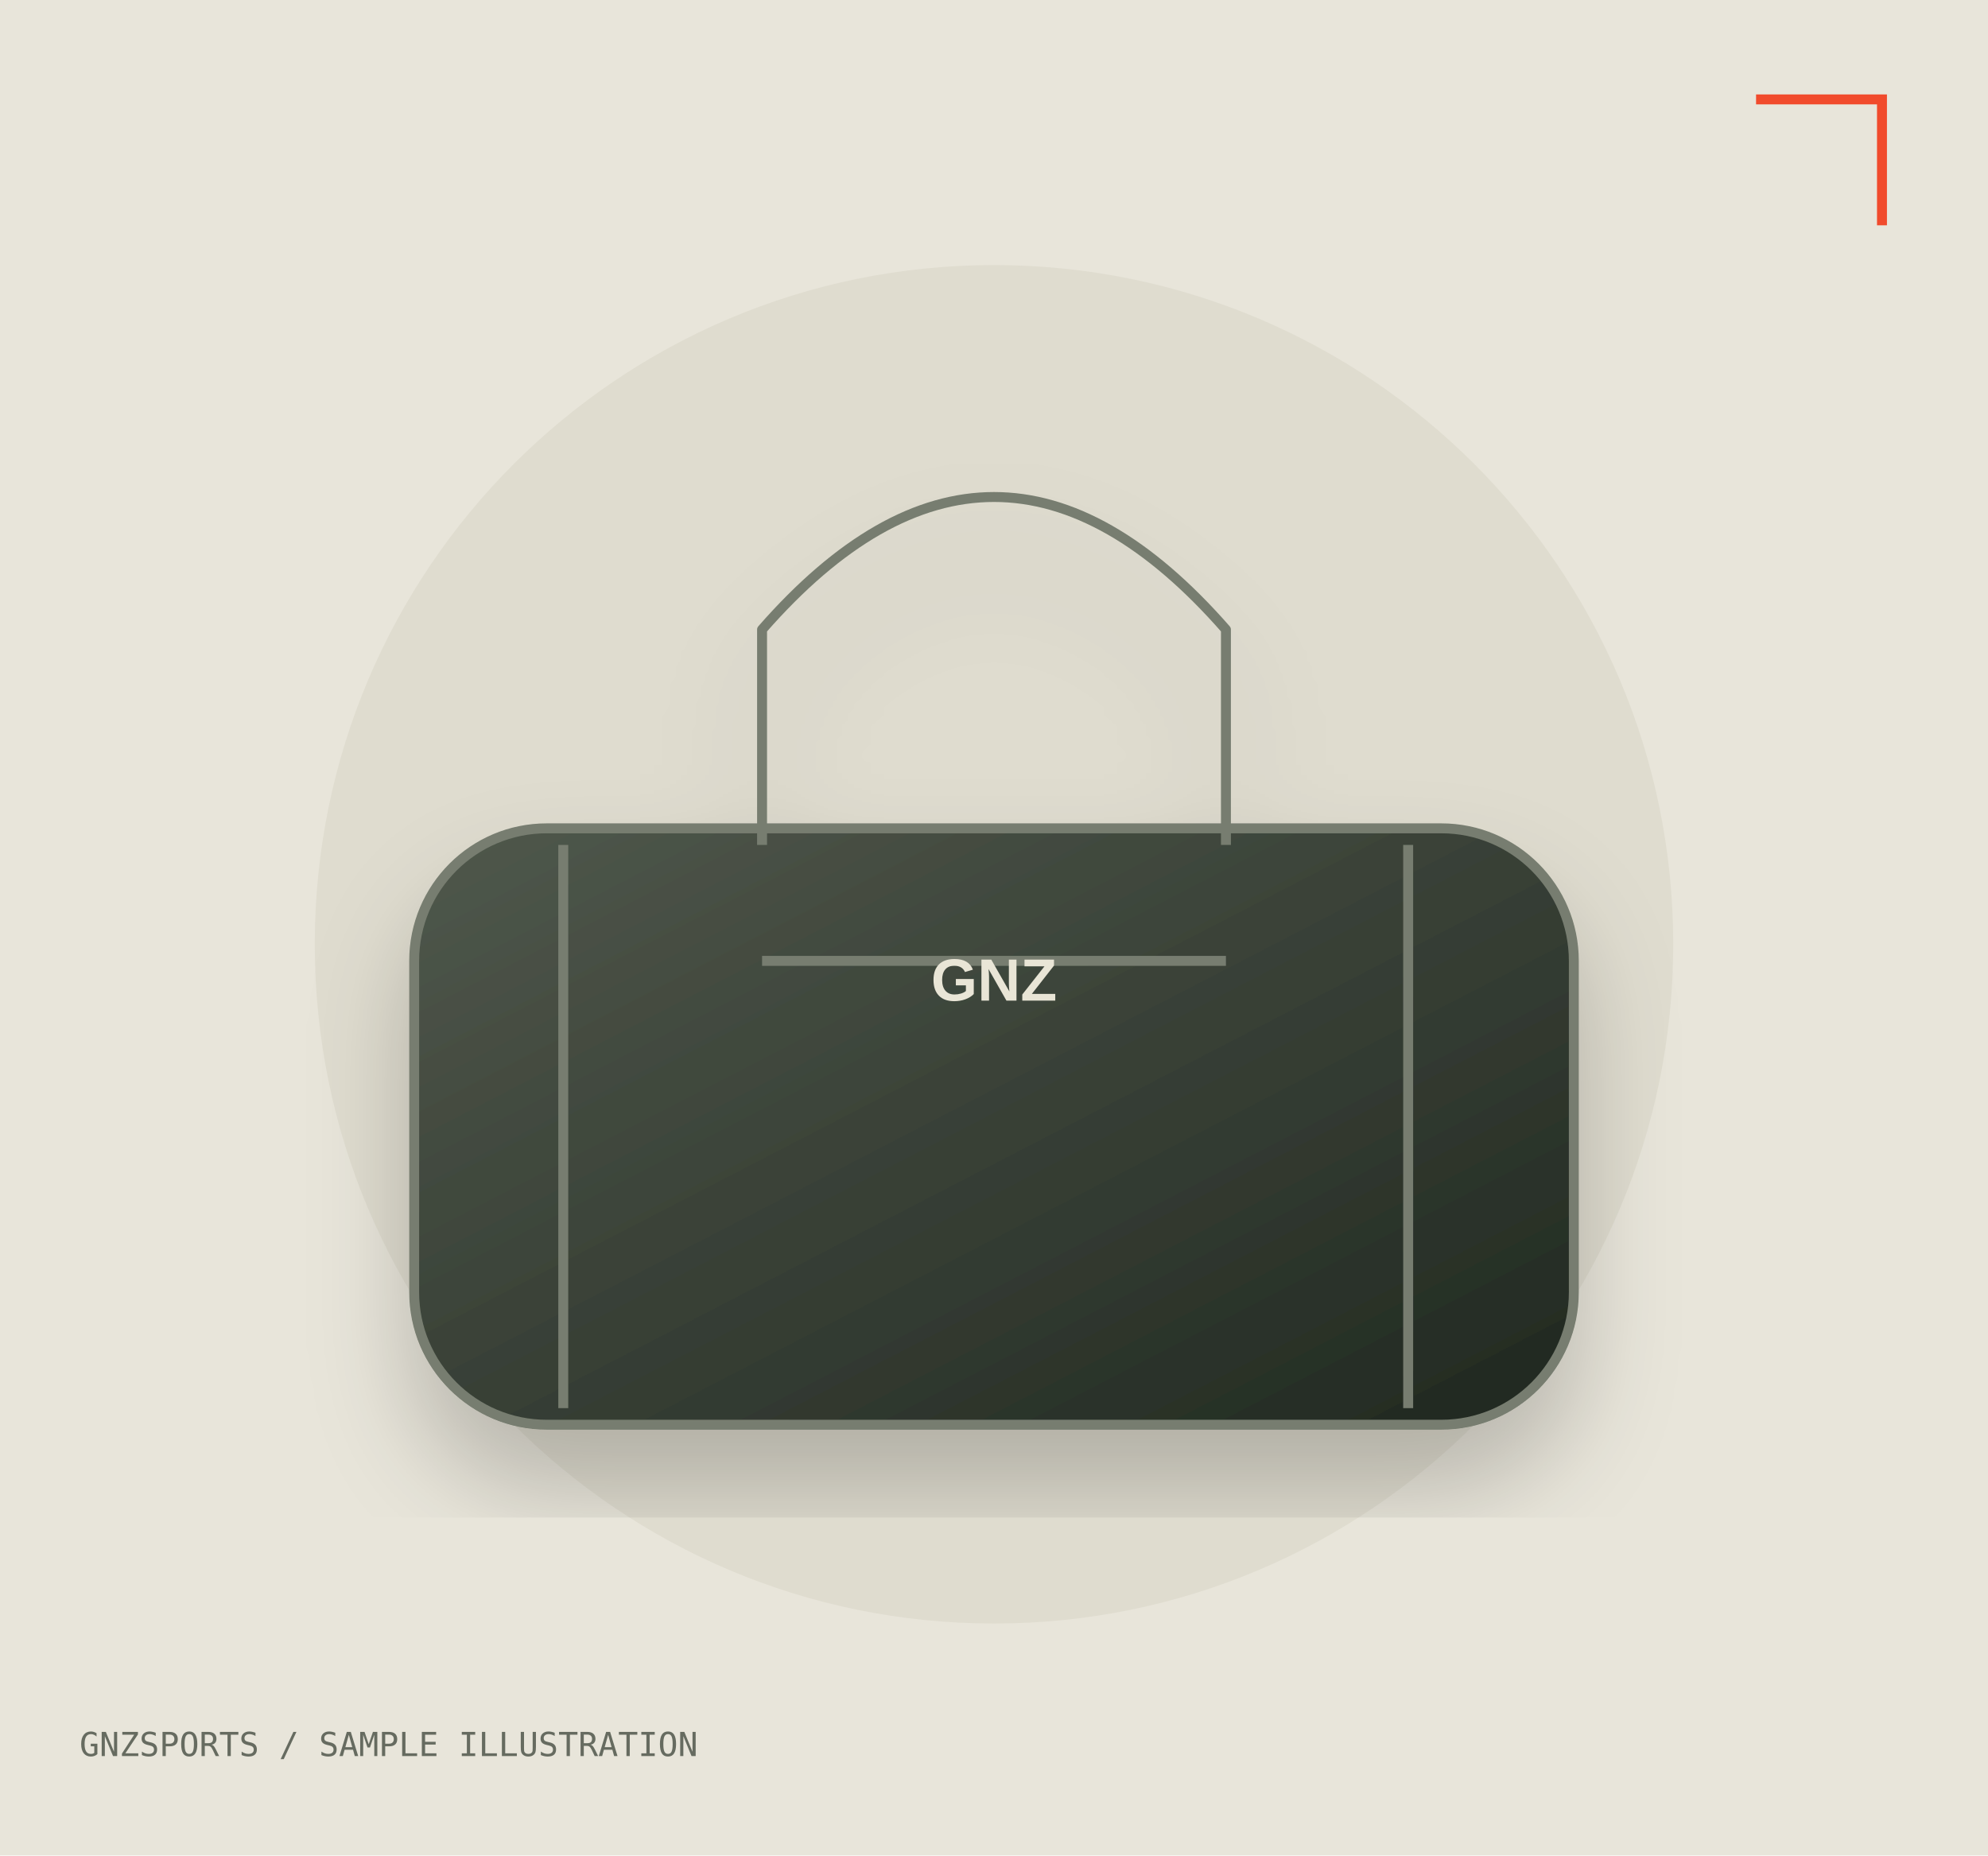
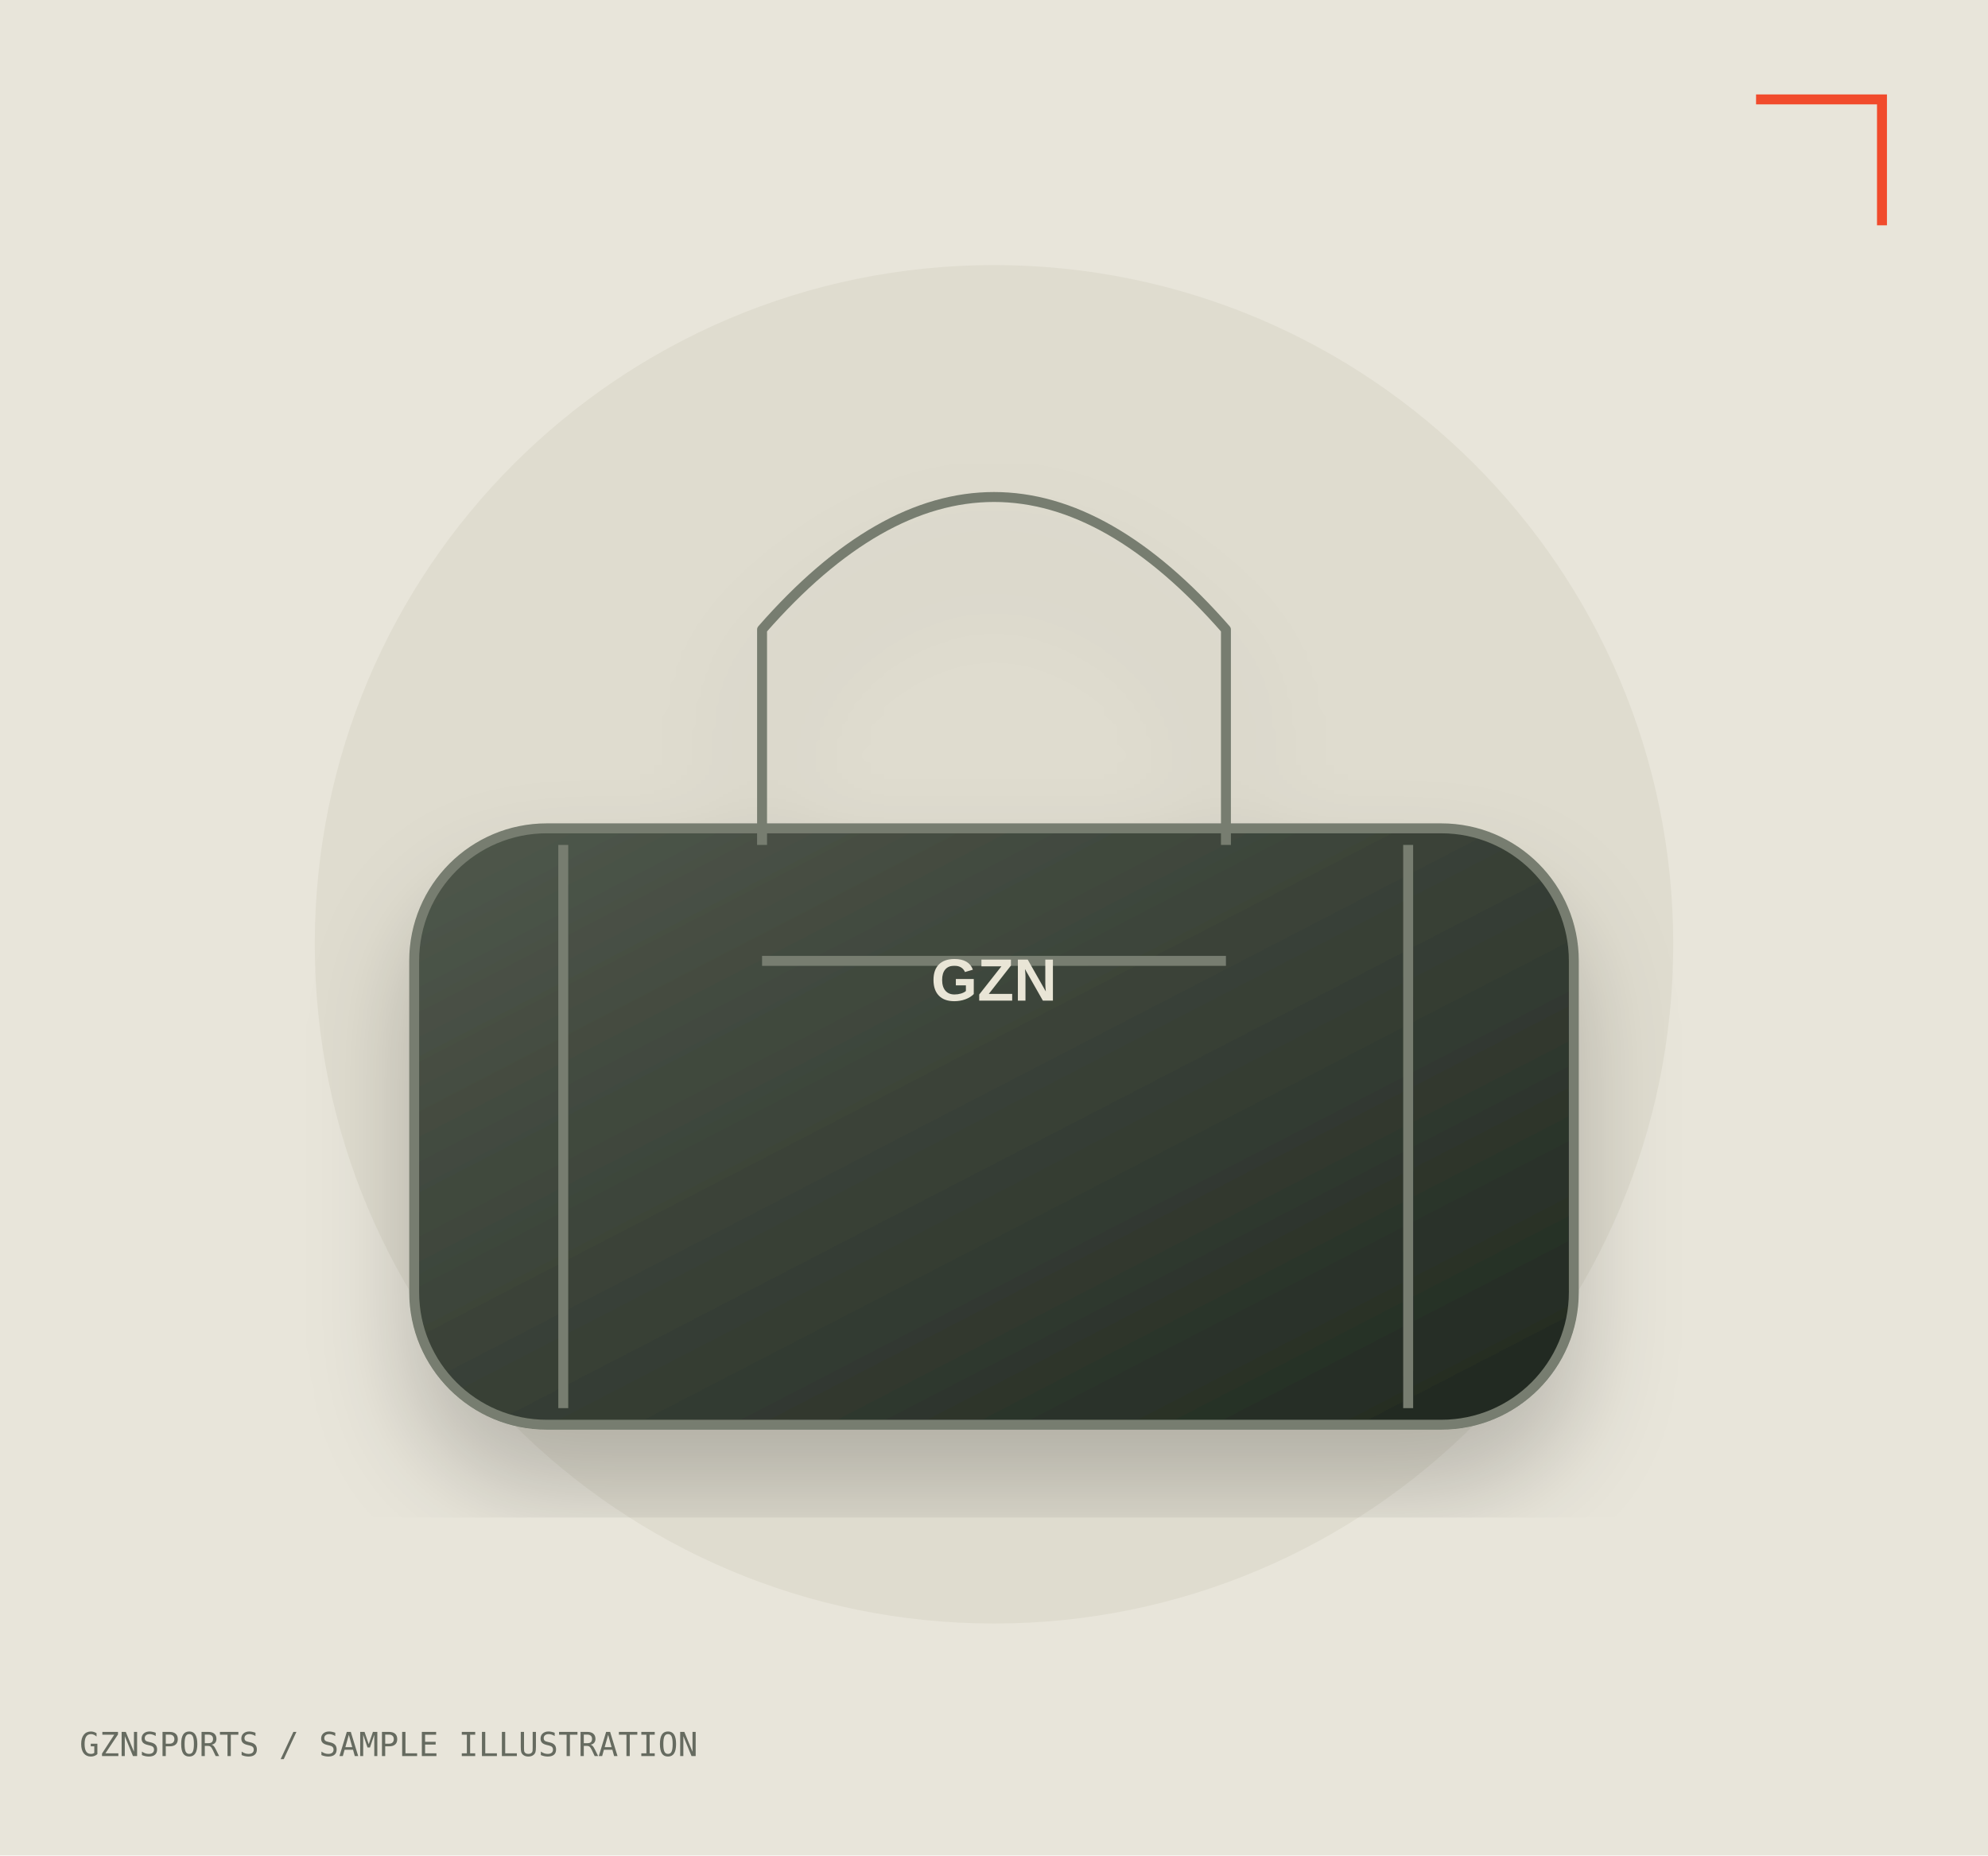
<svg xmlns="http://www.w3.org/2000/svg" viewBox="0 0 600 560">
  <defs>
    <linearGradient id="fabric" x2="1" y2="1">
      <stop stop-color="#50584c" />
      <stop offset="1" stop-color="#202820" />
    </linearGradient>
    <filter id="shadow">
      <feDropShadow dx="0" dy="18" stdDeviation="15" flood-opacity=".2" />
    </filter>
  </defs>
  <rect width="600" height="560" fill="#e8e5da" />
  <circle cx="300" cy="285" r="205" fill="#dfdccf" />
  <g fill="url(#fabric)" stroke="#777d70" stroke-width="3" stroke-linejoin="round" filter="url(#shadow)">
    <rect x="125" y="250" width="350" height="180" rx="40" />
    <path d="M230 255V190Q300 110 370 190V255M170 255V425M425 255V425M230 290H370" fill="none" />
  </g>
-   <text x="300" y="302" text-anchor="middle" font-family="Arial,sans-serif" font-size="18" font-weight="700" fill="#e9e5d6">GNZ</text>
-   <text x="24" y="530" font-family="monospace" font-size="10" fill="#666b60">GNZSPORTS / SAMPLE ILLUSTRATION</text>
+   <text x="300" y="302" text-anchor="middle" font-family="Arial,sans-serif" font-size="18" font-weight="700" fill="#e9e5d6">GZN</text>
+   <text x="24" y="530" font-family="monospace" font-size="10" fill="#666b60">GZNSPORTS / SAMPLE ILLUSTRATION</text>
  <path d="M530 30h38v38" stroke="#f14b2c" stroke-width="3" fill="none" />
</svg>
